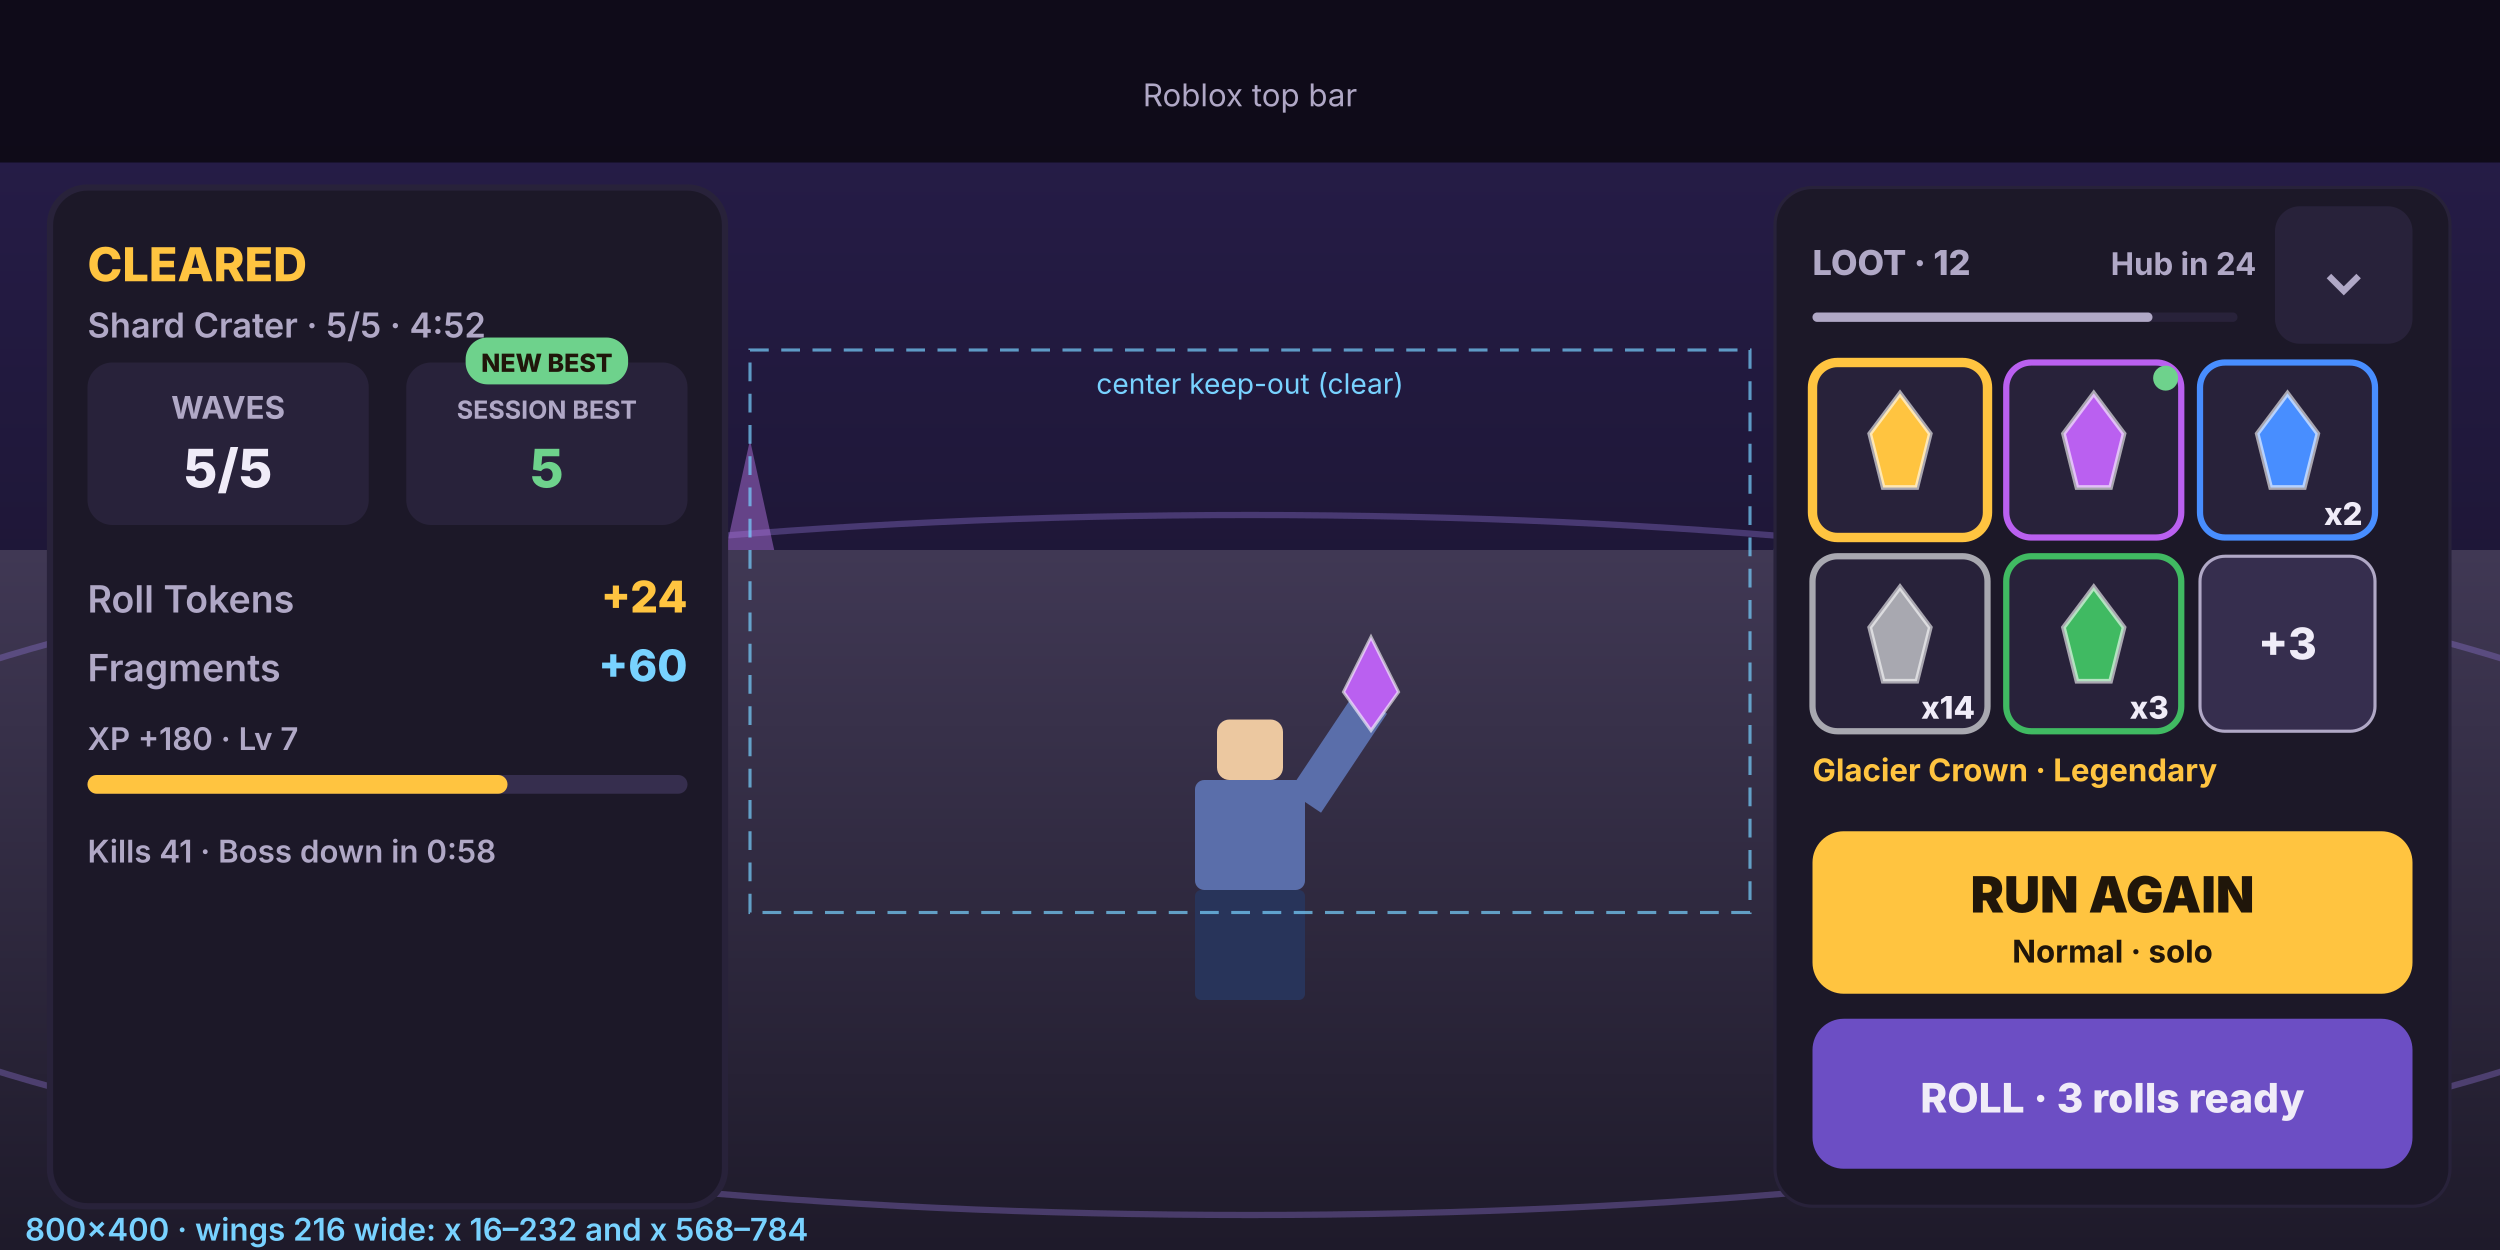
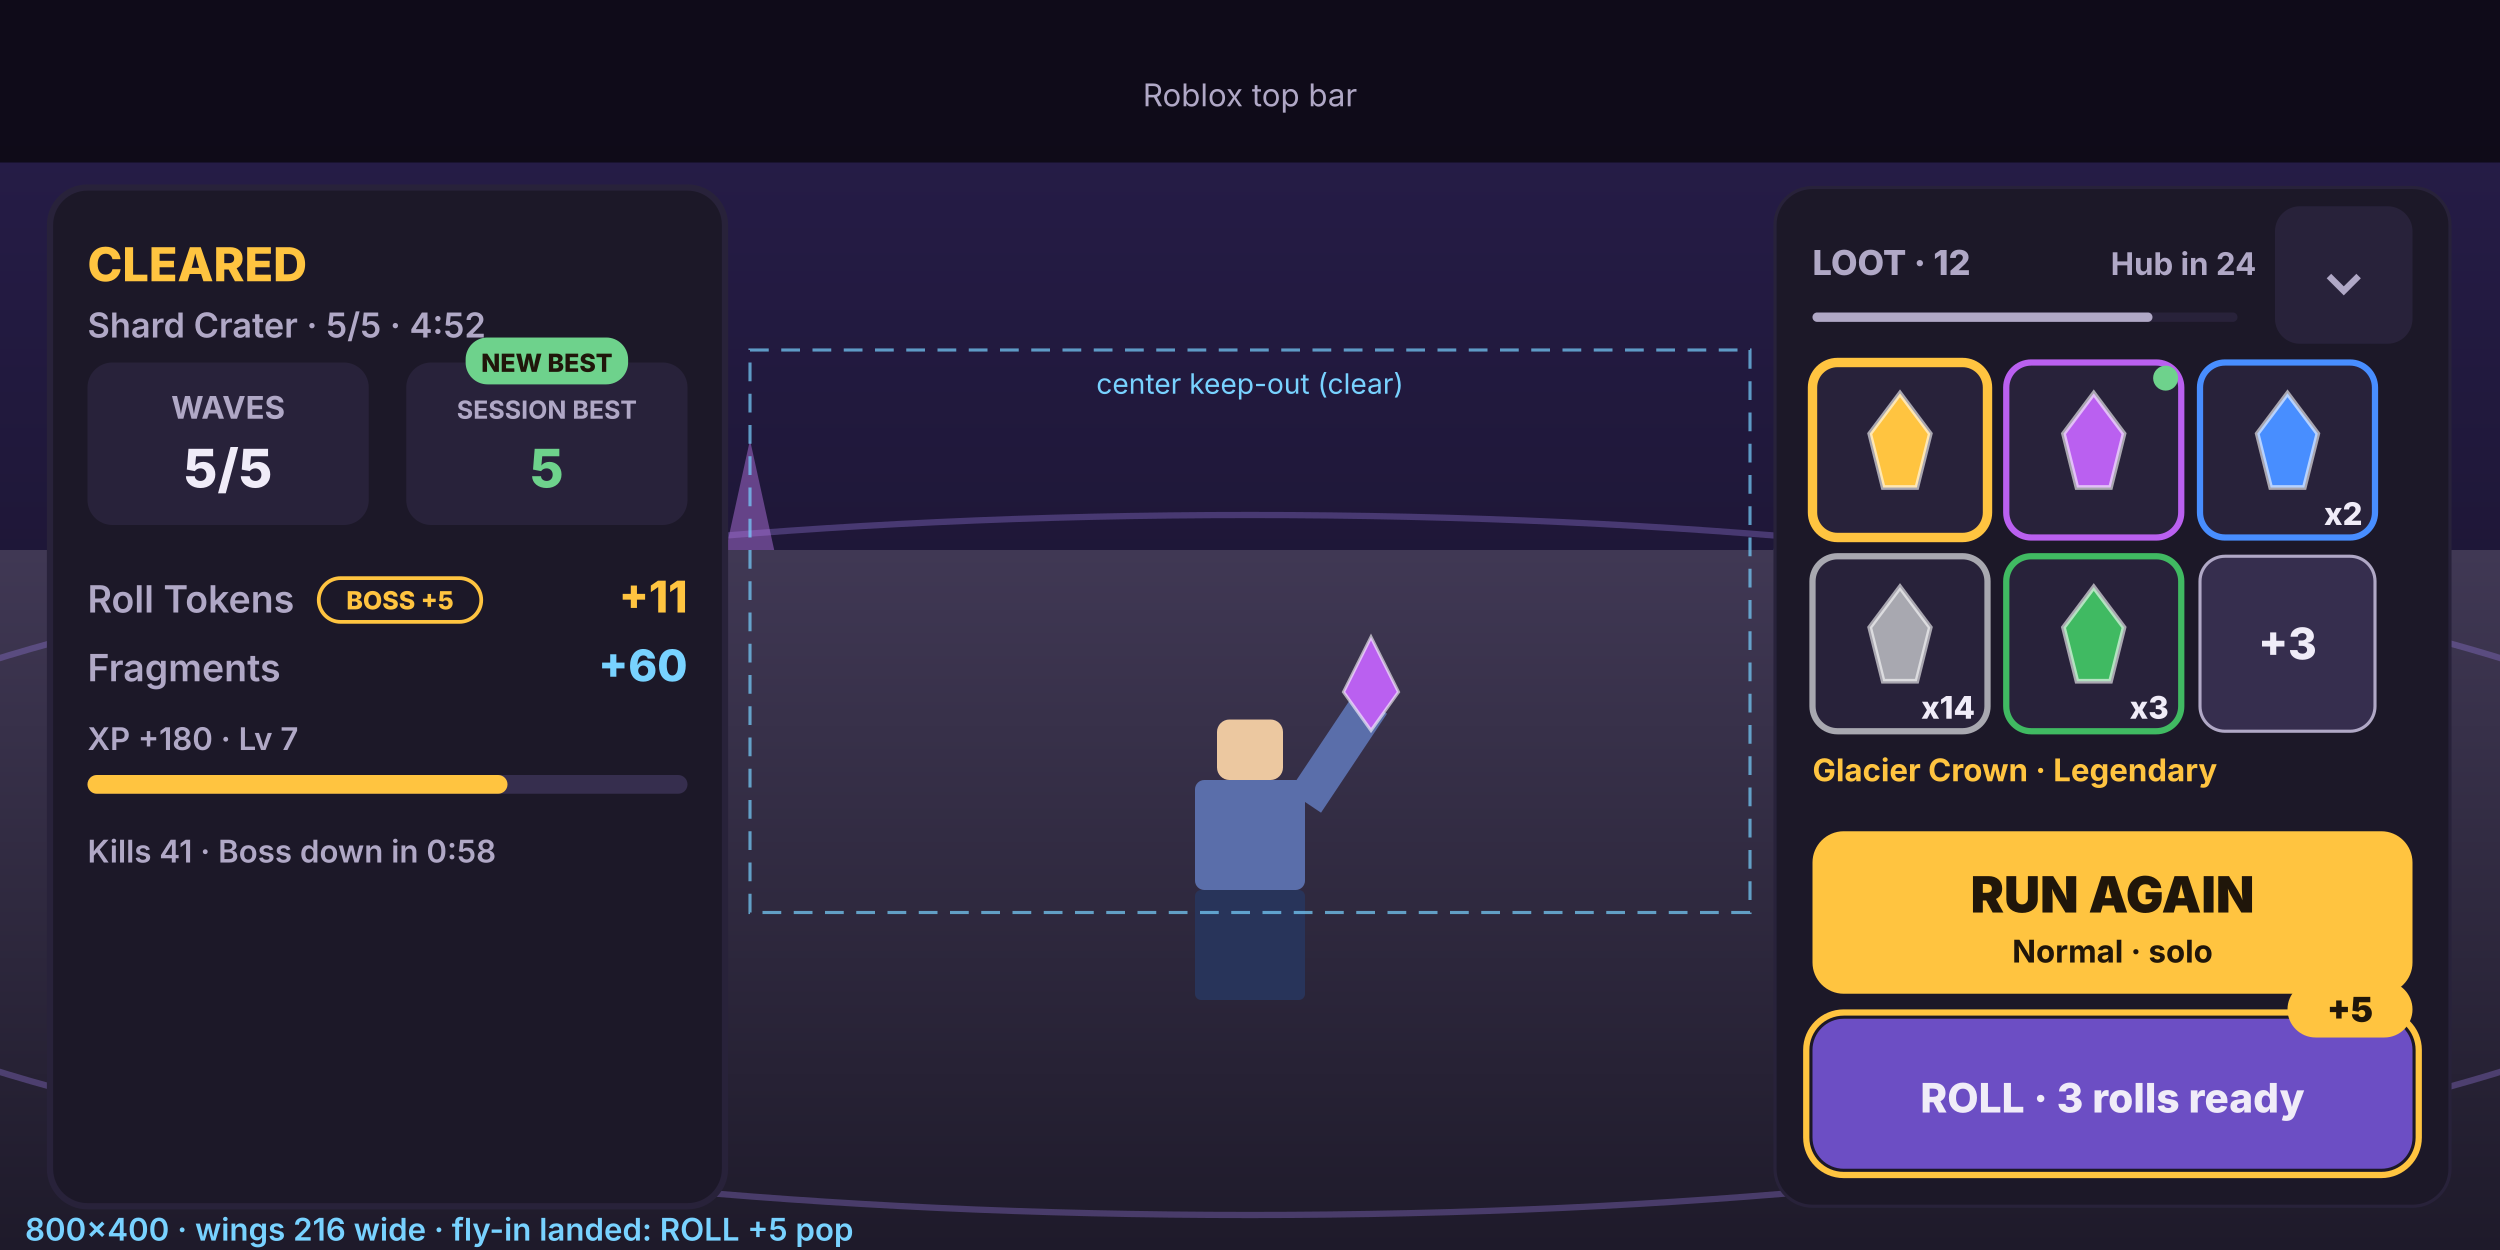
<svg xmlns="http://www.w3.org/2000/svg" width="800" height="400" viewBox="0 0 800 400">
  <defs>
    <linearGradient id="asky" x1="0" y1="0" x2="0" y2="1">
      <stop offset="0" stop-color="rgb(40,30,76)" />
      <stop offset="1" stop-color="rgb(18,14,30)" />
    </linearGradient>
    <linearGradient id="agnd" x1="0" y1="0" x2="0" y2="1">
      <stop offset="0" stop-color="rgb(64,56,84)" />
      <stop offset="1" stop-color="rgb(30,26,42)" />
    </linearGradient>
  </defs>
  <rect x="0" y="0" width="800" height="400" rx="0" fill="url(#asky)" />
  <polygon points="0,176.0 800,176.0 800,400 0,400" fill="url(#agnd)" />
  <ellipse cx="400.0" cy="276.8" rx="496.0" ry="112.0" fill="none" stroke="rgb(150,120,220)" stroke-opacity="0.35" stroke-width="2" />
  <polygon points="64.0,112.0 78.08,176.0 49.92,176.0" fill="rgb(120,170,255)" opacity="0.45" />
  <polygon points="720.0,124.8 731.264,176.0 708.736,176.0" fill="rgb(186,120,232)" opacity="0.45" />
  <polygon points="240.0,140.8 247.744,176.0 232.256,176.0" fill="rgb(186,120,232)" opacity="0.45" />
  <polygon points="576.0,137.6 584.448,176.0 567.552,176.0" fill="rgb(120,170,255)" opacity="0.45" />
  <rect x="382.4" y="284.8" width="35.2" height="35.2" rx="2" fill="rgb(40,52,90)" />
  <rect x="382.4" y="249.6" width="35.2" height="35.2" rx="3" fill="rgb(90,110,170)" />
  <rect x="389.44" y="230.24" width="21.12" height="19.36" rx="4" fill="rgb(236,200,160)" />
  <line x1="417.6" y1="256.64" x2="438.72" y2="224.96" stroke="rgb(90,110,170)" stroke-width="12.32" />
  <polygon points="438.72,203.84 447.52,221.44 438.72,233.76 429.92,221.44" fill="rgb(186,96,240)" stroke="white" stroke-opacity="0.6" />
  <rect x="0" y="0" width="800" height="52" rx="0" fill="rgb(10,8,16)" opacity="0.85" />
  <text x="400.0" y="34" font-family="'Builder Sans','BuilderSans','Inter','Segoe UI',Arial,sans-serif" font-size="10" font-weight="400" fill="rgb(176,168,198)" text-anchor="middle">Roblox top bar</text>
  <rect x="240" y="112" width="320" height="180" rx="0" fill="none" stroke="rgb(120,210,255)" stroke-width="1" stroke-dasharray="6 4" stroke-opacity="0.7" />
  <text x="400.0" y="126" font-family="'Builder Sans','BuilderSans','Inter','Segoe UI',Arial,sans-serif" font-size="9" font-weight="400" fill="rgb(120,210,255)" text-anchor="middle">center keep-out (clear)</text>
  <rect x="16" y="60" width="216" height="326" rx="12" fill="rgb(28,24,40)" stroke="rgb(40,34,58)" stroke-width="2" />
  <text x="28" y="90" font-family="'Builder Sans','BuilderSans','Inter','Segoe UI',Arial,sans-serif" font-size="15" font-weight="800" fill="rgb(255,196,64)" text-anchor="start">CLEARED</text>
  <text x="28" y="108" font-family="'Builder Sans','BuilderSans','Inter','Segoe UI',Arial,sans-serif" font-size="11" font-weight="600" fill="rgb(176,168,198)" text-anchor="start">Shard Crater · 5/5 · 4:52</text>
  <rect x="28" y="116" width="90.0" height="52" rx="8" fill="rgb(40,34,58)" />
  <text x="73.0" y="134" font-family="'Builder Sans','BuilderSans','Inter','Segoe UI',Arial,sans-serif" font-size="10" font-weight="700" fill="rgb(176,168,198)" text-anchor="middle">WAVES</text>
  <text x="73.0" y="156" font-family="'Builder Sans','BuilderSans','Inter','Segoe UI',Arial,sans-serif" font-size="17" font-weight="800" fill="rgb(240,236,248)" text-anchor="middle">5/5</text>
  <rect x="130.0" y="116" width="90.0" height="52" rx="8" fill="rgb(40,34,58)" />
  <text x="175.0" y="134" font-family="'Builder Sans','BuilderSans','Inter','Segoe UI',Arial,sans-serif" font-size="8" font-weight="700" fill="rgb(176,168,198)" text-anchor="middle">SESSION BEST</text>
  <text x="175.0" y="156" font-family="'Builder Sans','BuilderSans','Inter','Segoe UI',Arial,sans-serif" font-size="17" font-weight="800" fill="rgb(110,210,140)" text-anchor="middle">5</text>
  <rect x="149.0" y="108" width="52" height="15" rx="7" fill="rgb(110,210,140)" />
  <text x="175.0" y="119" font-family="'Builder Sans','BuilderSans','Inter','Segoe UI',Arial,sans-serif" font-size="8" font-weight="800" fill="rgb(32,22,10)" text-anchor="middle">NEW BEST</text>
  <text x="28" y="196" font-family="'Builder Sans','BuilderSans','Inter','Segoe UI',Arial,sans-serif" font-size="12" font-weight="600" fill="rgb(176,168,198)" text-anchor="start">Roll Tokens</text>
-   <text x="220" y="196" font-family="'Builder Sans','BuilderSans','Inter','Segoe UI',Arial,sans-serif" font-size="14" font-weight="800" fill="rgb(255,196,64)" text-anchor="end">+24</text>
+   <text x="220" y="196" font-family="'Builder Sans','BuilderSans','Inter','Segoe UI',Arial,sans-serif" font-size="14" font-weight="800" fill="rgb(255,196,64)" text-anchor="end">+11</text>
+   <rect x="102" y="185" width="52" height="14" rx="7" fill="none" stroke="rgb(255,196,64)" stroke-width="1.2" />
+   <text x="128" y="195" font-family="'Builder Sans','BuilderSans','Inter','Segoe UI',Arial,sans-serif" font-size="8" font-weight="800" fill="rgb(255,196,64)" text-anchor="middle">BOSS +5</text>
  <text x="28" y="218" font-family="'Builder Sans','BuilderSans','Inter','Segoe UI',Arial,sans-serif" font-size="12" font-weight="600" fill="rgb(176,168,198)" text-anchor="start">Fragments</text>
  <text x="220" y="218" font-family="'Builder Sans','BuilderSans','Inter','Segoe UI',Arial,sans-serif" font-size="14" font-weight="800" fill="rgb(120,210,255)" text-anchor="end">+60</text>
  <text x="28" y="240" font-family="'Builder Sans','BuilderSans','Inter','Segoe UI',Arial,sans-serif" font-size="10" font-weight="600" fill="rgb(176,168,198)" text-anchor="start">XP +180 · Lv 7</text>
  <rect x="28" y="248" width="192" height="6" rx="3.0" fill="rgb(54,46,78)" />
  <rect x="28" y="248" width="134.4" height="6" rx="3.0" fill="rgb(255,196,64)" />
  <text x="28" y="276" font-family="'Builder Sans','BuilderSans','Inter','Segoe UI',Arial,sans-serif" font-size="10" font-weight="600" fill="rgb(176,168,198)" text-anchor="start">Kills 41 · Boss down in 0:58</text>
  <rect x="568" y="60" width="216" height="326" rx="12" fill="rgb(28,24,40)" stroke="rgb(40,34,58)" stroke-width="1" />
  <text x="580" y="88" font-family="'Builder Sans','BuilderSans','Inter','Segoe UI',Arial,sans-serif" font-size="11" font-weight="800" fill="rgb(176,168,198)" text-anchor="start">LOOT · 12</text>
  <rect x="580" y="100" width="136" height="3" rx="1.5" fill="rgb(40,34,58)" />
  <rect x="580" y="100" width="108.8" height="3" rx="1.5" fill="rgb(176,168,198)" />
  <text x="722" y="88" font-family="'Builder Sans','BuilderSans','Inter','Segoe UI',Arial,sans-serif" font-size="10" font-weight="700" fill="rgb(176,168,198)" text-anchor="end">Hub in 24</text>
  <rect x="728" y="66" width="44" height="44" rx="8" fill="rgb(40,34,58)" />
  <text x="750.0" y="94.3" font-family="'Builder Sans','BuilderSans','Inter','Segoe UI',Arial,sans-serif" font-size="18" font-weight="700" fill="rgb(176,168,198)" text-anchor="middle">⌄</text>
  <rect x="580" y="116" width="56" height="56" rx="8" fill="rgb(40,34,58)" stroke="rgb(255,196,64)" stroke-width="3" />
  <g transform="translate(608.0,142.0) scale(1.076923)">
    <polygon points="0,-15 9,-3 5,13 -5,13 -9,-3" fill="rgb(255,196,64)" stroke="white" stroke-opacity="0.6" stroke-width="1.4" />
  </g>
  <rect x="642" y="116" width="56" height="56" rx="8" fill="rgb(40,34,58)" stroke="rgb(186,96,240)" stroke-width="2" />
  <g transform="translate(670.0,142.0) scale(1.076923)">
    <polygon points="0,-15 9,-3 5,13 -5,13 -9,-3" fill="rgb(186,96,240)" stroke="white" stroke-opacity="0.6" stroke-width="1.4" />
  </g>
  <circle cx="693" cy="121" r="4" fill="rgb(110,210,140)" />
  <rect x="704" y="116" width="56" height="56" rx="8" fill="rgb(40,34,58)" stroke="rgb(72,142,255)" stroke-width="2" />
  <g transform="translate(732.0,142.0) scale(1.076923)">
    <polygon points="0,-15 9,-3 5,13 -5,13 -9,-3" fill="rgb(72,142,255)" stroke="white" stroke-opacity="0.6" stroke-width="1.4" />
  </g>
  <text x="756" y="168" font-family="'Builder Sans','BuilderSans','Inter','Segoe UI',Arial,sans-serif" font-size="10" font-weight="800" fill="rgb(240,236,248)" text-anchor="end">x2</text>
  <rect x="580" y="178" width="56" height="56" rx="8" fill="rgb(40,34,58)" stroke="rgb(168,168,176)" stroke-width="2" />
  <g transform="translate(608.0,204.0) scale(1.076923)">
    <polygon points="0,-15 9,-3 5,13 -5,13 -9,-3" fill="rgb(168,168,176)" stroke="white" stroke-opacity="0.6" stroke-width="1.4" />
  </g>
  <text x="632" y="230" font-family="'Builder Sans','BuilderSans','Inter','Segoe UI',Arial,sans-serif" font-size="10" font-weight="800" fill="rgb(240,236,248)" text-anchor="end">x14</text>
  <rect x="642" y="178" width="56" height="56" rx="8" fill="rgb(40,34,58)" stroke="rgb(64,186,98)" stroke-width="2" />
  <g transform="translate(670.0,204.0) scale(1.076923)">
    <polygon points="0,-15 9,-3 5,13 -5,13 -9,-3" fill="rgb(64,186,98)" stroke="white" stroke-opacity="0.6" stroke-width="1.4" />
  </g>
  <text x="694" y="230" font-family="'Builder Sans','BuilderSans','Inter','Segoe UI',Arial,sans-serif" font-size="10" font-weight="800" fill="rgb(240,236,248)" text-anchor="end">x3</text>
  <rect x="704" y="178" width="56" height="56" rx="8" fill="rgb(54,46,78)" stroke="rgb(176,168,198)" stroke-width="1" />
  <text x="732.0" y="211.0" font-family="'Builder Sans','BuilderSans','Inter','Segoe UI',Arial,sans-serif" font-size="14" font-weight="800" fill="rgb(240,236,248)" text-anchor="middle">+3</text>
  <text x="580" y="250" font-family="'Builder Sans','BuilderSans','Inter','Segoe UI',Arial,sans-serif" font-size="10" font-weight="700" fill="rgb(255,196,64)" text-anchor="start">Glacier Crown · Legendary</text>
  <rect x="580" y="266" width="192" height="52" rx="10" fill="rgb(255,196,64)" />
  <text x="676.0" y="292.0" font-family="'Builder Sans','BuilderSans','Inter','Segoe UI',Arial,sans-serif" font-size="16" font-weight="900" fill="rgb(32,22,10)" text-anchor="middle">RUN AGAIN</text>
  <text x="676.0" y="308.0" font-family="'Builder Sans','BuilderSans','Inter','Segoe UI',Arial,sans-serif" font-size="10" font-weight="700" fill="rgb(32,22,10)" text-anchor="middle">Normal · solo</text>
+   <rect x="578" y="324" width="196" height="52" rx="12" fill="none" stroke="rgb(255,196,64)" stroke-width="2" />
  <rect x="580" y="326" width="192" height="48" rx="10" fill="rgb(108,78,196)" />
  <text x="676.0" y="356" font-family="'Builder Sans','BuilderSans','Inter','Segoe UI',Arial,sans-serif" font-size="13" font-weight="800" fill="rgb(240,236,248)" text-anchor="middle">ROLL · 3 rolls ready</text>
-   <text x="8" y="397" font-family="'Builder Sans','BuilderSans','Inter','Segoe UI',Arial,sans-serif" font-size="10" font-weight="600" fill="rgb(120,210,255)" text-anchor="start">800×400 · wings 216 wide: x 16–232 and x 568–784</text>
+   <rect x="732" y="314" width="40" height="18" rx="9" fill="rgb(255,196,64)" />
+   <text x="752" y="327" font-family="'Builder Sans','BuilderSans','Inter','Segoe UI',Arial,sans-serif" font-size="11" font-weight="900" fill="rgb(32,22,10)" text-anchor="middle">+5</text>
+   <text x="8" y="397" font-family="'Builder Sans','BuilderSans','Inter','Segoe UI',Arial,sans-serif" font-size="10" font-weight="600" fill="rgb(120,210,255)" text-anchor="start">800×400 · wings 216 wide · fly-in landed: ROLL +5 pop</text>
</svg>
